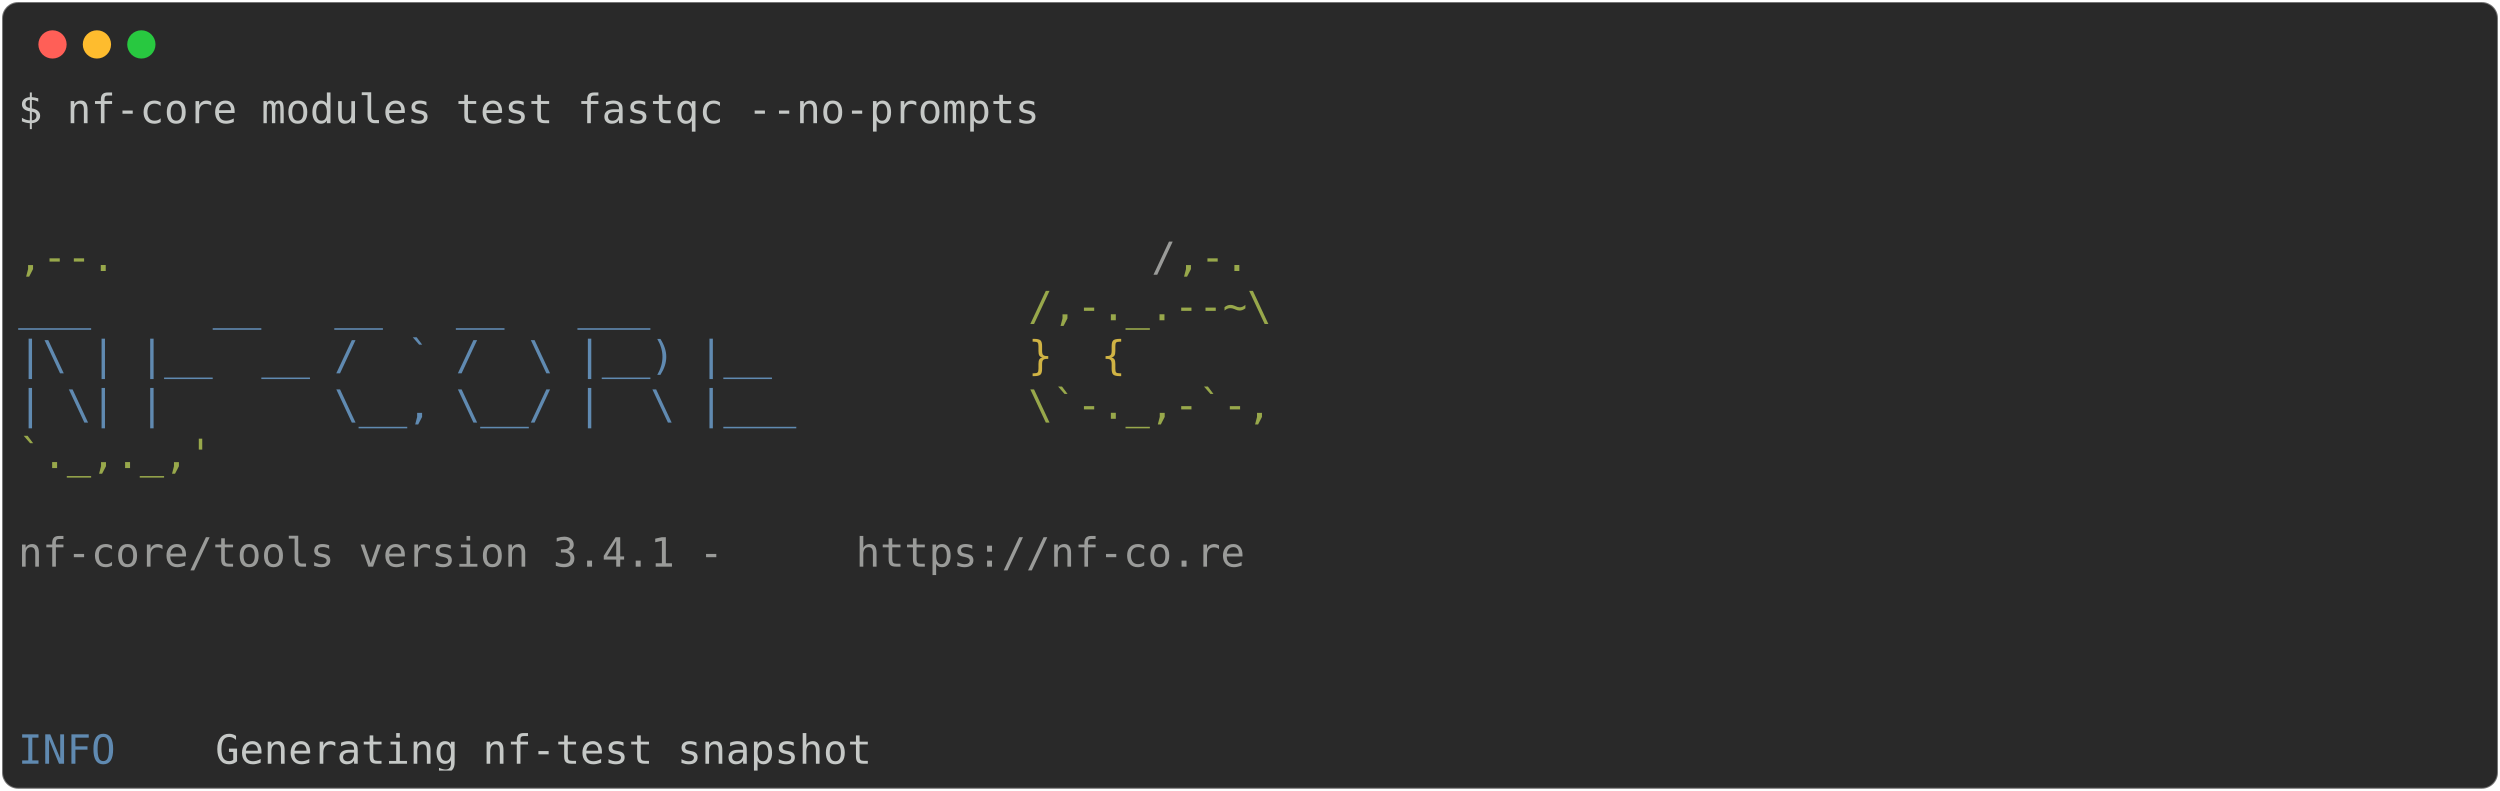
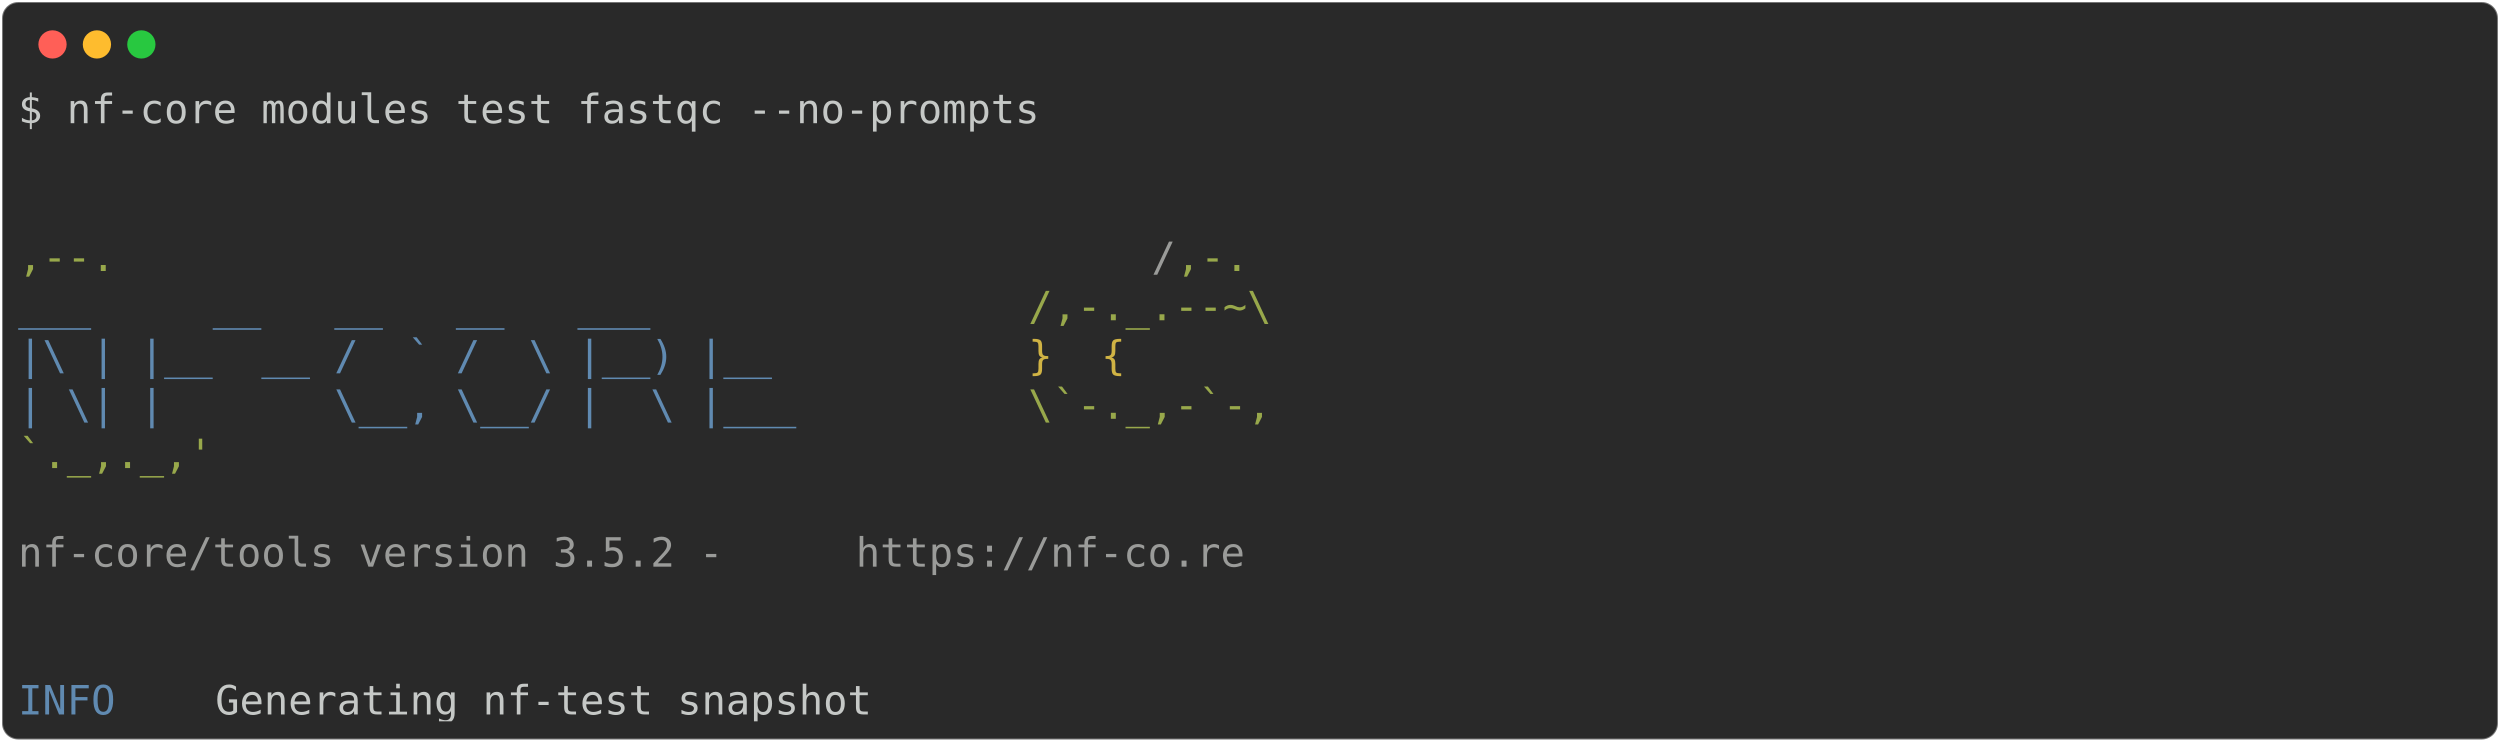
- <svg xmlns="http://www.w3.org/2000/svg" class="rich-terminal" viewBox="0 0 1238 391.6">
+ <svg xmlns="http://www.w3.org/2000/svg" class="rich-terminal" viewBox="0 0 1238 367.2">
  <style>

    @font-face {
        font-family: "Fira Code";
        src: local("FiraCode-Regular"),
                url("https://cdnjs.cloudflare.com/ajax/libs/firacode/6.2.0/woff2/FiraCode-Regular.woff2") format("woff2"),
                url("https://cdnjs.cloudflare.com/ajax/libs/firacode/6.2.0/woff/FiraCode-Regular.woff") format("woff");
        font-style: normal;
        font-weight: 400;
    }
    @font-face {
        font-family: "Fira Code";
        src: local("FiraCode-Bold"),
                url("https://cdnjs.cloudflare.com/ajax/libs/firacode/6.2.0/woff2/FiraCode-Bold.woff2") format("woff2"),
                url("https://cdnjs.cloudflare.com/ajax/libs/firacode/6.2.0/woff/FiraCode-Bold.woff") format("woff");
        font-style: bold;
        font-weight: 700;
    }

-     .terminal-1660287134-matrix {
+     .terminal-1285288178-matrix {
        font-family: Fira Code, monospace;
        font-size: 20px;
        line-height: 24.4px;
        font-variant-east-asian: full-width;
    }

-     .terminal-1660287134-title {
+     .terminal-1285288178-title {
        font-size: 18px;
        font-weight: bold;
        font-family: arial;
    }

-     .terminal-1660287134-r1 { fill: #c5c8c6 }
- .terminal-1660287134-r2 { fill: #98a84b }
- .terminal-1660287134-r3 { fill: #9a9b99 }
- .terminal-1660287134-r4 { fill: #608ab1 }
- .terminal-1660287134-r5 { fill: #d0b344 }
+     .terminal-1285288178-r1 { fill: #c5c8c6 }
+ .terminal-1285288178-r2 { fill: #98a84b }
+ .terminal-1285288178-r3 { fill: #9a9b99 }
+ .terminal-1285288178-r4 { fill: #608ab1 }
+ .terminal-1285288178-r5 { fill: #d0b344 }
    </style>
  <defs>
-     <clipPath id="terminal-1660287134-clip-terminal">
-       <rect x="0" y="0" width="1219.0" height="340.6" />
+     <clipPath id="terminal-1285288178-clip-terminal">
+       <rect x="0" y="0" width="1219.0" height="316.2" />
    </clipPath>
-     <clipPath id="terminal-1660287134-line-0">
+     <clipPath id="terminal-1285288178-line-0">
      <rect x="0" y="1.5" width="1220" height="24.65" />
    </clipPath>
-     <clipPath id="terminal-1660287134-line-1">
+     <clipPath id="terminal-1285288178-line-1">
      <rect x="0" y="25.9" width="1220" height="24.65" />
    </clipPath>
-     <clipPath id="terminal-1660287134-line-2">
+     <clipPath id="terminal-1285288178-line-2">
      <rect x="0" y="50.3" width="1220" height="24.65" />
    </clipPath>
-     <clipPath id="terminal-1660287134-line-3">
+     <clipPath id="terminal-1285288178-line-3">
      <rect x="0" y="74.7" width="1220" height="24.65" />
    </clipPath>
-     <clipPath id="terminal-1660287134-line-4">
+     <clipPath id="terminal-1285288178-line-4">
      <rect x="0" y="99.1" width="1220" height="24.65" />
    </clipPath>
-     <clipPath id="terminal-1660287134-line-5">
+     <clipPath id="terminal-1285288178-line-5">
      <rect x="0" y="123.5" width="1220" height="24.65" />
    </clipPath>
-     <clipPath id="terminal-1660287134-line-6">
+     <clipPath id="terminal-1285288178-line-6">
      <rect x="0" y="147.9" width="1220" height="24.65" />
    </clipPath>
-     <clipPath id="terminal-1660287134-line-7">
+     <clipPath id="terminal-1285288178-line-7">
      <rect x="0" y="172.3" width="1220" height="24.65" />
    </clipPath>
-     <clipPath id="terminal-1660287134-line-8">
+     <clipPath id="terminal-1285288178-line-8">
      <rect x="0" y="196.7" width="1220" height="24.65" />
    </clipPath>
-     <clipPath id="terminal-1660287134-line-9">
+     <clipPath id="terminal-1285288178-line-9">
      <rect x="0" y="221.1" width="1220" height="24.65" />
    </clipPath>
-     <clipPath id="terminal-1660287134-line-10">
+     <clipPath id="terminal-1285288178-line-10">
      <rect x="0" y="245.5" width="1220" height="24.65" />
    </clipPath>
-     <clipPath id="terminal-1660287134-line-11">
+     <clipPath id="terminal-1285288178-line-11">
      <rect x="0" y="269.9" width="1220" height="24.65" />
    </clipPath>
-     <clipPath id="terminal-1660287134-line-12">
-       <rect x="0" y="294.3" width="1220" height="24.65" />
-     </clipPath>
  </defs>
-   <rect fill="#292929" stroke="rgba(255,255,255,0.35)" stroke-width="1" x="1" y="1" width="1236" height="389.6" rx="8" />
+   <rect fill="#292929" stroke="rgba(255,255,255,0.35)" stroke-width="1" x="1" y="1" width="1236" height="365.2" rx="8" />
  <g transform="translate(26,22)">
    <circle cx="0" cy="0" r="7" fill="#ff5f57" />
    <circle cx="22" cy="0" r="7" fill="#febc2e" />
    <circle cx="44" cy="0" r="7" fill="#28c840" />
  </g>
-   <g transform="translate(9, 41)" clip-path="url(#terminal-1660287134-clip-terminal)">
-     <g class="terminal-1660287134-matrix">
-       <text class="terminal-1660287134-r1" x="0" y="20" textLength="512.4" clip-path="url(#terminal-1660287134-line-0)">$ nf-core modules test fastqc --no-prompts</text>
-       <text class="terminal-1660287134-r1" x="1220" y="20" textLength="12.2" clip-path="url(#terminal-1660287134-line-0)">
+   <g transform="translate(9, 41)" clip-path="url(#terminal-1285288178-clip-terminal)">
+     <g class="terminal-1285288178-matrix">
+       <text class="terminal-1285288178-r1" x="0" y="20" textLength="512.4" clip-path="url(#terminal-1285288178-line-0)">$ nf-core modules test fastqc --no-prompts</text>
+       <text class="terminal-1285288178-r1" x="1220" y="20" textLength="12.2" clip-path="url(#terminal-1285288178-line-0)">
</text>
-       <text class="terminal-1660287134-r1" x="1220" y="44.4" textLength="12.2" clip-path="url(#terminal-1660287134-line-1)">
+       <text class="terminal-1285288178-r1" x="1220" y="44.4" textLength="12.2" clip-path="url(#terminal-1285288178-line-1)">
</text>
-       <text class="terminal-1660287134-r1" x="1220" y="68.8" textLength="12.2" clip-path="url(#terminal-1660287134-line-2)">
+       <text class="terminal-1285288178-r1" x="1220" y="68.8" textLength="12.2" clip-path="url(#terminal-1285288178-line-2)">
</text>
-       <text class="terminal-1660287134-r2" x="0" y="93.2" textLength="561.2" clip-path="url(#terminal-1660287134-line-3)">                                          ,--.</text>
-       <text class="terminal-1660287134-r3" x="561.2" y="93.2" textLength="12.2" clip-path="url(#terminal-1660287134-line-3)">/</text>
-       <text class="terminal-1660287134-r2" x="573.4" y="93.2" textLength="36.6" clip-path="url(#terminal-1660287134-line-3)">,-.</text>
-       <text class="terminal-1660287134-r1" x="1220" y="93.2" textLength="12.2" clip-path="url(#terminal-1660287134-line-3)">
+       <text class="terminal-1285288178-r2" x="0" y="93.2" textLength="561.2" clip-path="url(#terminal-1285288178-line-3)">                                          ,--.</text>
+       <text class="terminal-1285288178-r3" x="561.2" y="93.2" textLength="12.2" clip-path="url(#terminal-1285288178-line-3)">/</text>
+       <text class="terminal-1285288178-r2" x="573.4" y="93.2" textLength="36.6" clip-path="url(#terminal-1285288178-line-3)">,-.</text>
+       <text class="terminal-1285288178-r1" x="1220" y="93.2" textLength="12.2" clip-path="url(#terminal-1285288178-line-3)">
</text>
-       <text class="terminal-1660287134-r4" x="0" y="117.6" textLength="500.2" clip-path="url(#terminal-1660287134-line-4)">          ___     __   __   __   ___     </text>
-       <text class="terminal-1660287134-r2" x="500.2" y="117.6" textLength="134.2" clip-path="url(#terminal-1660287134-line-4)">/,-._.--~\ </text>
-       <text class="terminal-1660287134-r1" x="1220" y="117.6" textLength="12.2" clip-path="url(#terminal-1660287134-line-4)">
+       <text class="terminal-1285288178-r4" x="0" y="117.6" textLength="500.2" clip-path="url(#terminal-1285288178-line-4)">          ___     __   __   __   ___     </text>
+       <text class="terminal-1285288178-r2" x="500.2" y="117.6" textLength="134.2" clip-path="url(#terminal-1285288178-line-4)">/,-._.--~\ </text>
+       <text class="terminal-1285288178-r1" x="1220" y="117.6" textLength="12.2" clip-path="url(#terminal-1285288178-line-4)">
</text>
-       <text class="terminal-1660287134-r4" x="0" y="142" textLength="500.2" clip-path="url(#terminal-1660287134-line-5)">    |\ | |__  __ /  ` /  \ |__) |__      </text>
-       <text class="terminal-1660287134-r5" x="500.2" y="142" textLength="85.4" clip-path="url(#terminal-1660287134-line-5)">   }  {</text>
-       <text class="terminal-1660287134-r1" x="1220" y="142" textLength="12.2" clip-path="url(#terminal-1660287134-line-5)">
+       <text class="terminal-1285288178-r4" x="0" y="142" textLength="500.2" clip-path="url(#terminal-1285288178-line-5)">    |\ | |__  __ /  ` /  \ |__) |__      </text>
+       <text class="terminal-1285288178-r5" x="500.2" y="142" textLength="85.4" clip-path="url(#terminal-1285288178-line-5)">   }  {</text>
+       <text class="terminal-1285288178-r1" x="1220" y="142" textLength="12.2" clip-path="url(#terminal-1285288178-line-5)">
</text>
-       <text class="terminal-1660287134-r4" x="0" y="166.4" textLength="500.2" clip-path="url(#terminal-1660287134-line-6)">    | \| |       \__, \__/ |  \ |___     </text>
-       <text class="terminal-1660287134-r2" x="500.2" y="166.4" textLength="122" clip-path="url(#terminal-1660287134-line-6)">\`-._,-`-,</text>
-       <text class="terminal-1660287134-r1" x="1220" y="166.4" textLength="12.2" clip-path="url(#terminal-1660287134-line-6)">
+       <text class="terminal-1285288178-r4" x="0" y="166.4" textLength="500.2" clip-path="url(#terminal-1285288178-line-6)">    | \| |       \__, \__/ |  \ |___     </text>
+       <text class="terminal-1285288178-r2" x="500.2" y="166.4" textLength="122" clip-path="url(#terminal-1285288178-line-6)">\`-._,-`-,</text>
+       <text class="terminal-1285288178-r1" x="1220" y="166.4" textLength="12.2" clip-path="url(#terminal-1285288178-line-6)">
</text>
-       <text class="terminal-1660287134-r2" x="0" y="190.8" textLength="610" clip-path="url(#terminal-1660287134-line-7)">                                          `._,._,'</text>
-       <text class="terminal-1660287134-r1" x="1220" y="190.8" textLength="12.2" clip-path="url(#terminal-1660287134-line-7)">
+       <text class="terminal-1285288178-r2" x="0" y="190.8" textLength="610" clip-path="url(#terminal-1285288178-line-7)">                                          `._,._,'</text>
+       <text class="terminal-1285288178-r1" x="1220" y="190.8" textLength="12.2" clip-path="url(#terminal-1285288178-line-7)">
</text>
-       <text class="terminal-1660287134-r1" x="1220" y="215.2" textLength="12.2" clip-path="url(#terminal-1660287134-line-8)">
+       <text class="terminal-1285288178-r1" x="1220" y="215.2" textLength="12.2" clip-path="url(#terminal-1285288178-line-8)">
</text>
-       <text class="terminal-1660287134-r3" x="0" y="239.6" textLength="414.8" clip-path="url(#terminal-1660287134-line-9)">    nf-core/tools version 3.4.1 - </text>
-       <text class="terminal-1660287134-r3" x="414.8" y="239.6" textLength="195.2" clip-path="url(#terminal-1660287134-line-9)">https://nf-co.re</text>
-       <text class="terminal-1660287134-r1" x="1220" y="239.6" textLength="12.2" clip-path="url(#terminal-1660287134-line-9)">
+       <text class="terminal-1285288178-r3" x="0" y="239.6" textLength="414.8" clip-path="url(#terminal-1285288178-line-9)">    nf-core/tools version 3.5.2 - </text>
+       <text class="terminal-1285288178-r3" x="414.8" y="239.6" textLength="195.2" clip-path="url(#terminal-1285288178-line-9)">https://nf-co.re</text>
+       <text class="terminal-1285288178-r1" x="1220" y="239.6" textLength="12.2" clip-path="url(#terminal-1285288178-line-9)">
</text>
-       <text class="terminal-1660287134-r1" x="1220" y="264" textLength="12.2" clip-path="url(#terminal-1660287134-line-10)">
+       <text class="terminal-1285288178-r1" x="1220" y="264" textLength="12.2" clip-path="url(#terminal-1285288178-line-10)">
</text>
-       <text class="terminal-1660287134-r1" x="1220" y="288.4" textLength="12.2" clip-path="url(#terminal-1660287134-line-11)">
+       <text class="terminal-1285288178-r1" x="1220" y="288.4" textLength="12.2" clip-path="url(#terminal-1285288178-line-11)">
</text>
-       <text class="terminal-1660287134-r1" x="1220" y="312.8" textLength="12.2" clip-path="url(#terminal-1660287134-line-12)">
- </text>
-       <text class="terminal-1660287134-r4" x="0" y="337.2" textLength="97.6" clip-path="url(#terminal-1660287134-line-13)">INFO    </text>
-       <text class="terminal-1660287134-r1" x="97.6" y="337.2" textLength="1122.4" clip-path="url(#terminal-1660287134-line-13)"> Generating nf-test snapshot                                                                </text>
-       <text class="terminal-1660287134-r1" x="1220" y="337.2" textLength="12.2" clip-path="url(#terminal-1660287134-line-13)">
+       <text class="terminal-1285288178-r4" x="0" y="312.8" textLength="97.6" clip-path="url(#terminal-1285288178-line-12)">INFO    </text>
+       <text class="terminal-1285288178-r1" x="97.6" y="312.8" textLength="1122.4" clip-path="url(#terminal-1285288178-line-12)"> Generating nf-test snapshot                                                                </text>
+       <text class="terminal-1285288178-r1" x="1220" y="312.8" textLength="12.2" clip-path="url(#terminal-1285288178-line-12)">
</text>
    </g>
  </g>
</svg>
